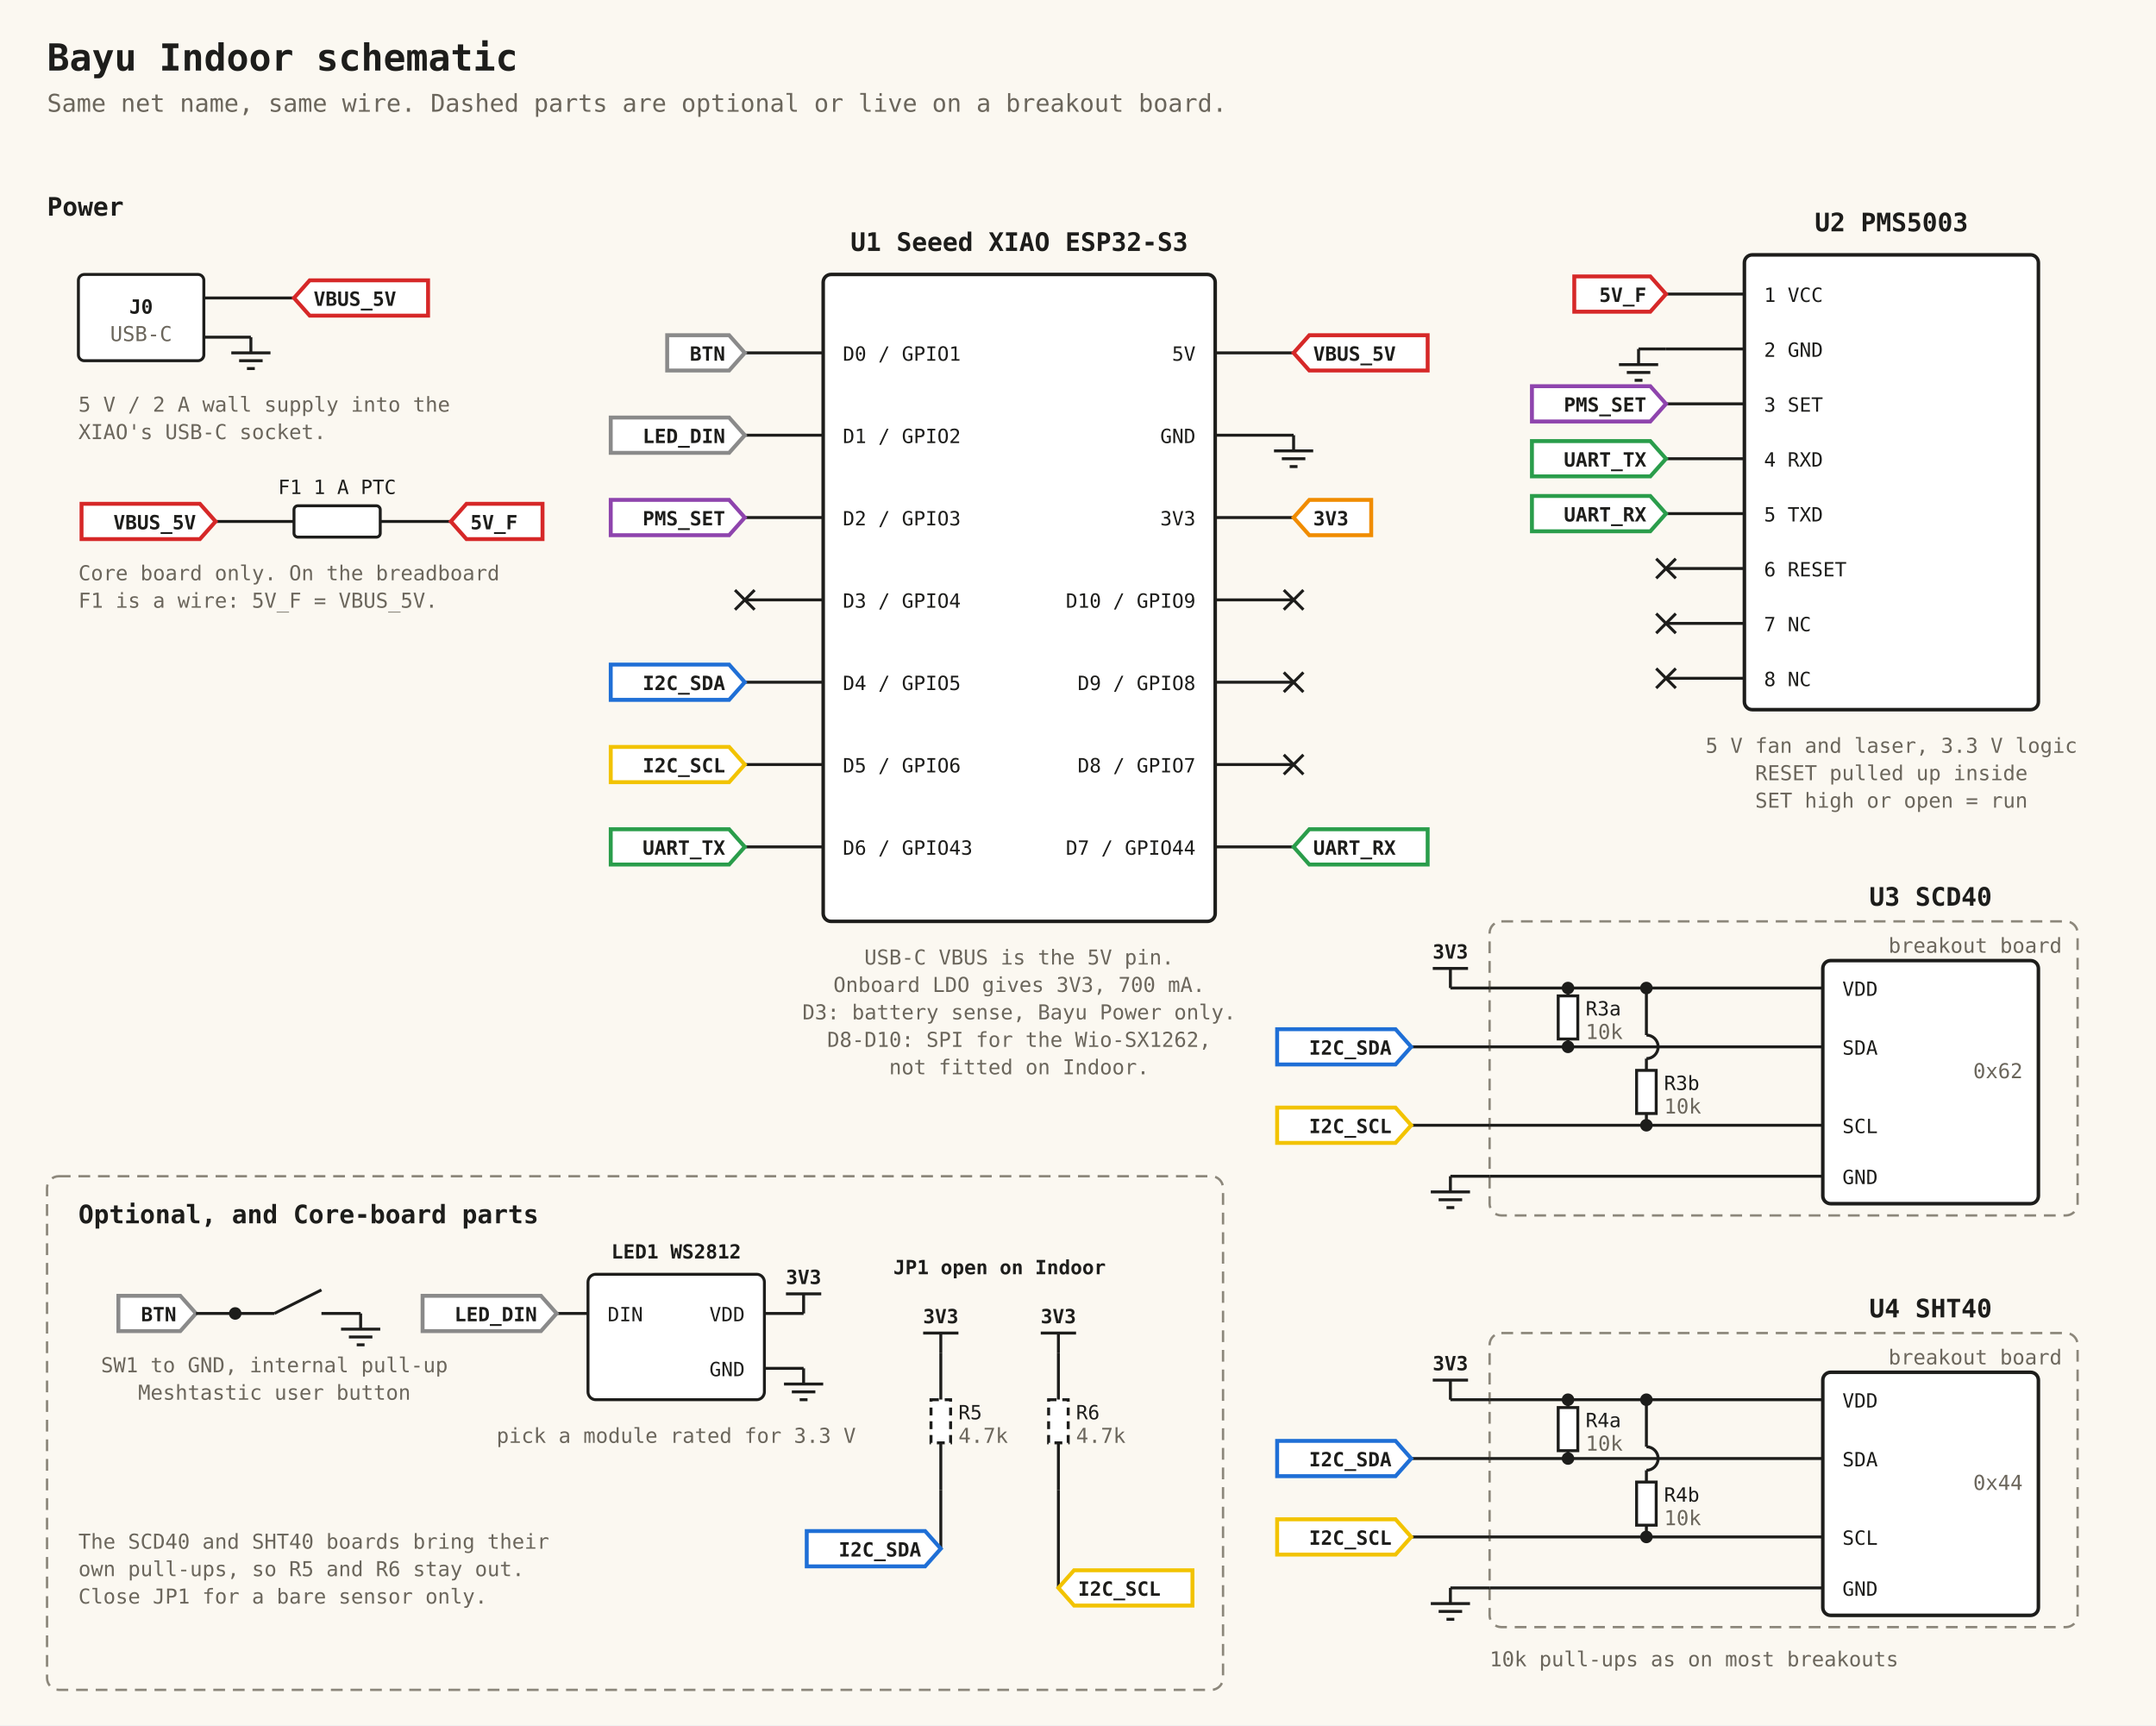
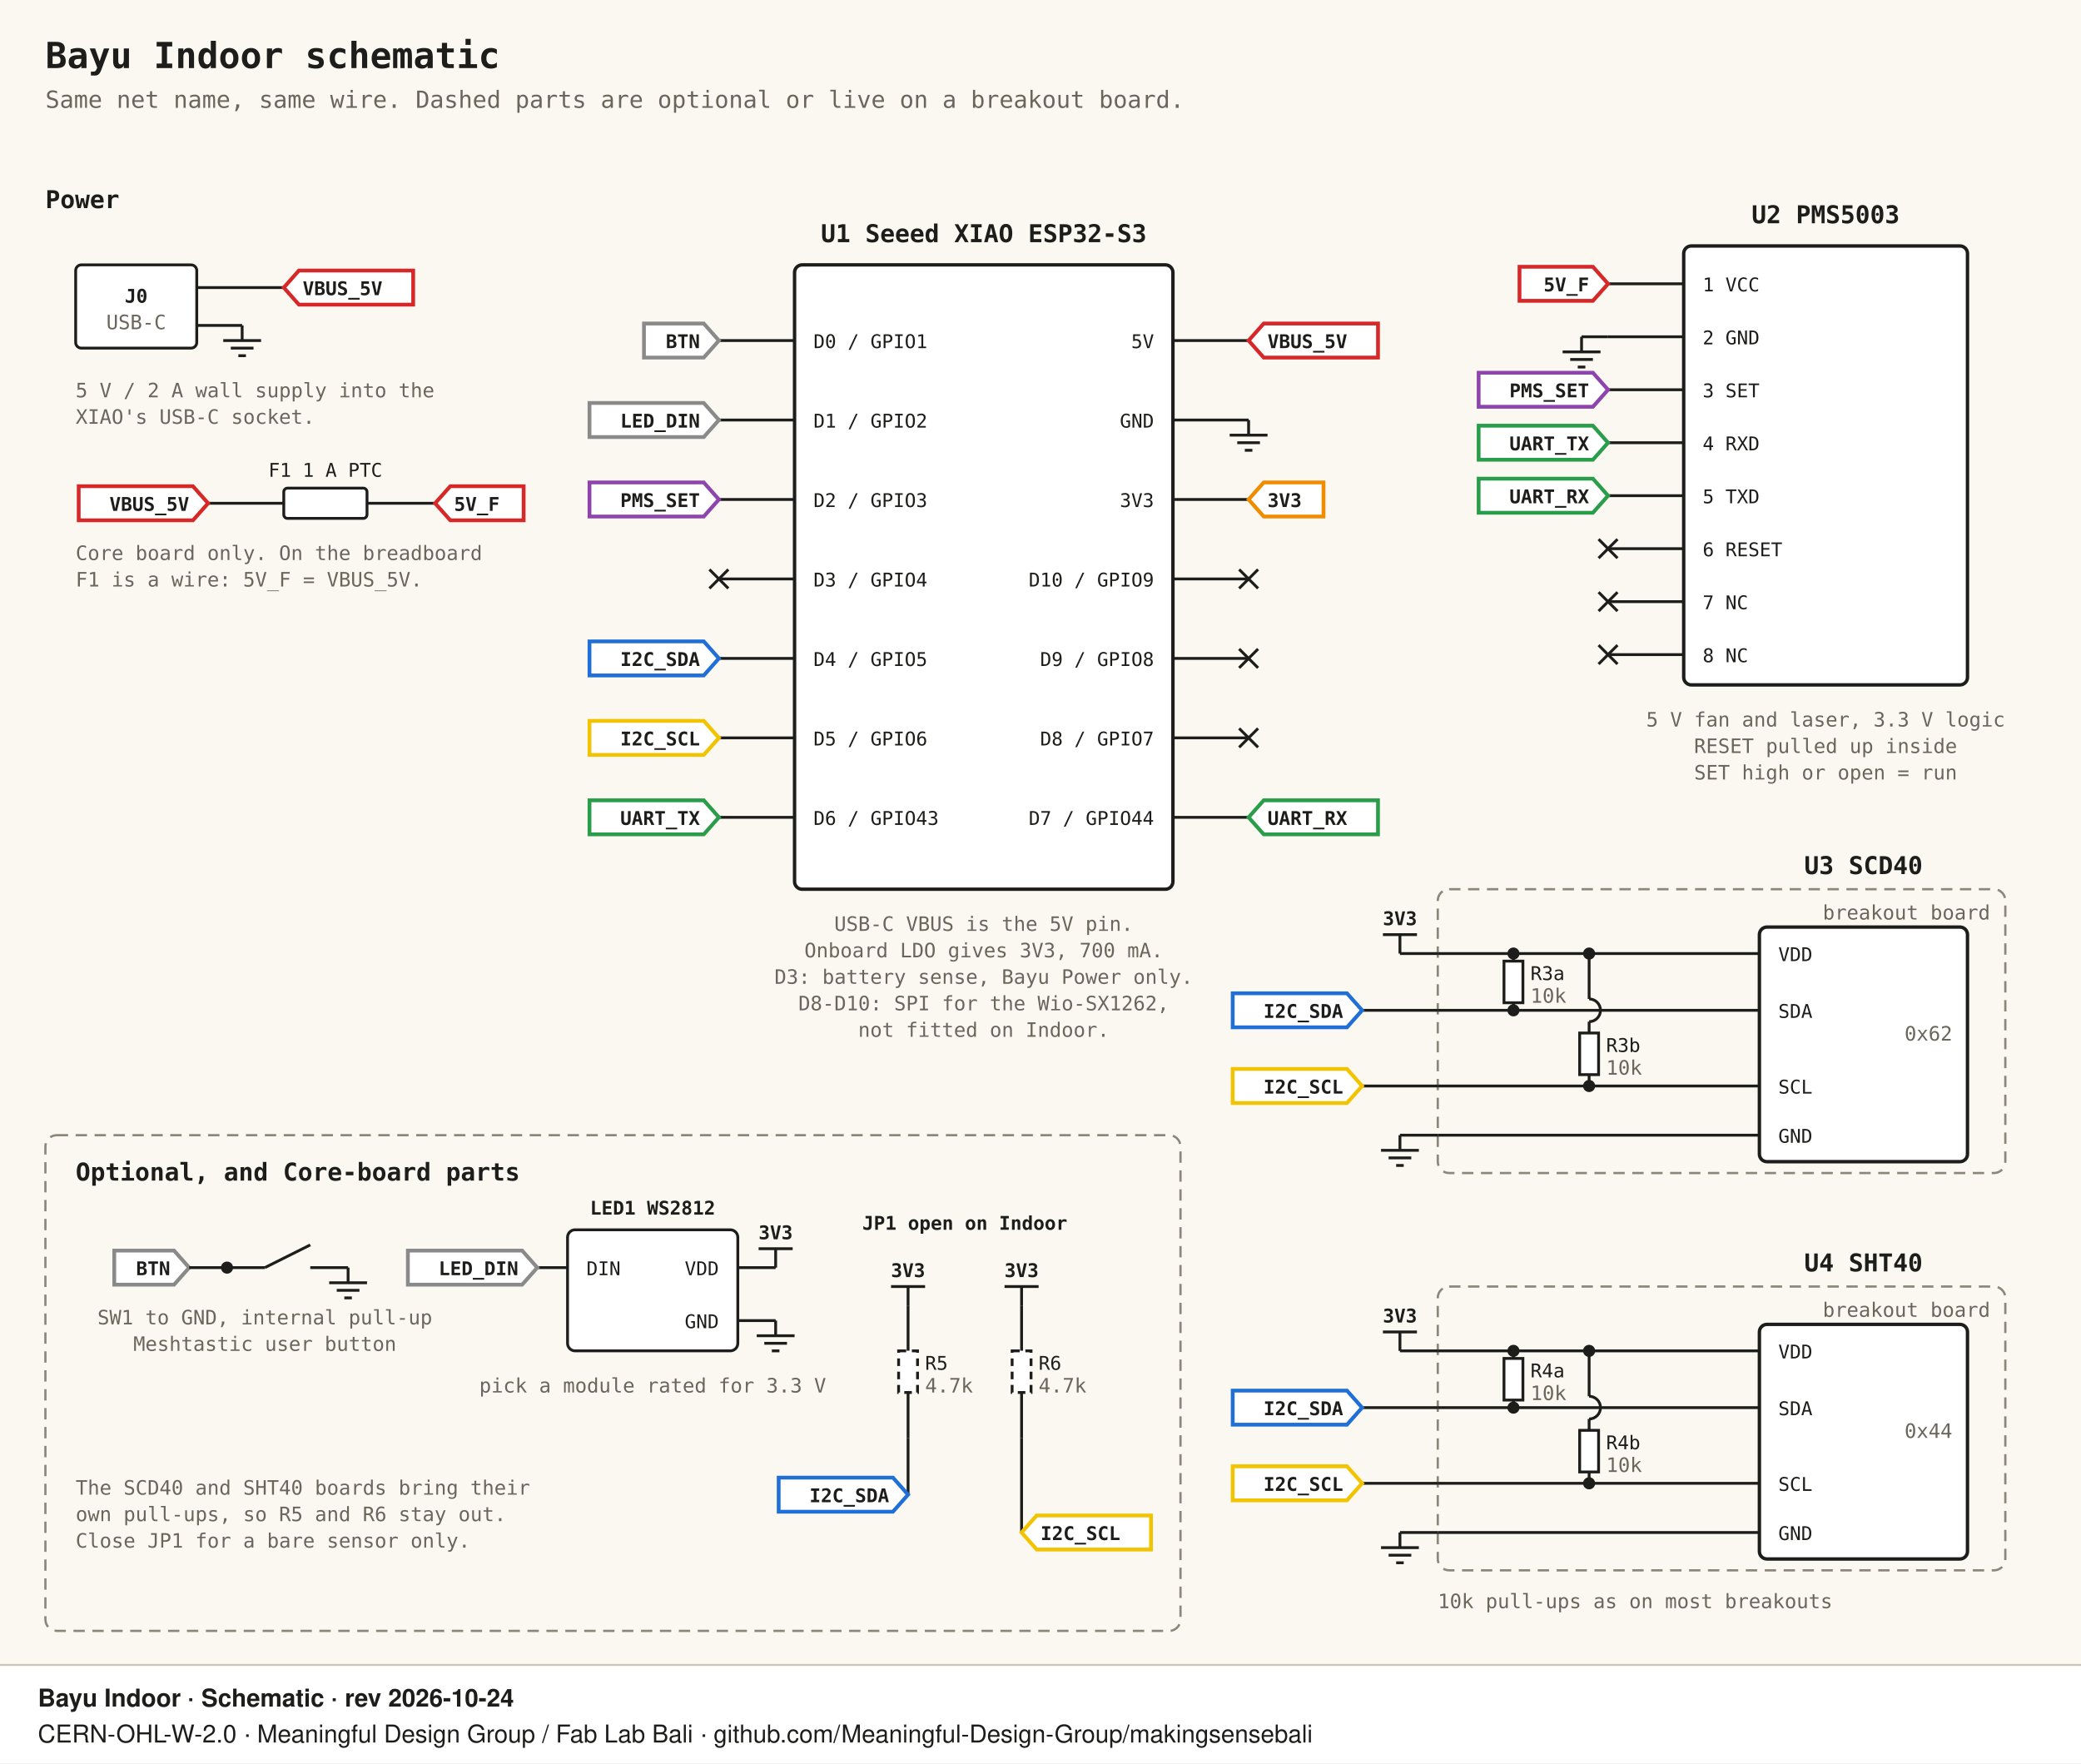
- <svg xmlns="http://www.w3.org/2000/svg" viewBox="0 0 1100 880" width="1100" height="880" role="img" font-family="ui-monospace, Menlo, Consolas, 'DejaVu Sans Mono', monospace">
+ <svg xmlns="http://www.w3.org/2000/svg" viewBox="0 0 1100 932" role="img" font-family="ui-monospace, Menlo, Consolas, 'DejaVu Sans Mono', monospace" width="1100" height="932">
  <style>
    text { fill: #1d1d1b; }
    .t  { font-size: 19px; font-weight: 700; }
    .st { font-size: 12.5px; fill: #6b665c; }
    .h  { font-size: 13px; font-weight: 700; }
    .l  { font-size: 11.5px; }
    .s  { font-size: 10.5px; fill: #6b665c; }
    .p  { font-size: 10px; }
    .pw { font-size: 9.5px; fill: #ffffff; }
    .b  { font-weight: 700; }
  </style>
  <rect width="1100" height="880" fill="#fbf8f1" />
  <text x="24" y="36" class="t">Bayu Indoor schematic</text>
  <text x="24" y="57" class="st">Same net name, same wire. Dashed parts are optional or live on a breakout board.</text>
  <rect x="420" y="140" width="200" height="330" rx="4" fill="#ffffff" stroke="#1d1d1b" stroke-width="1.8" />
  <text x="520" y="128" class="h" text-anchor="middle">U1  Seeed XIAO ESP32-S3</text>
  <text x="430" y="184" class="p">D0 / GPIO1</text>
  <line x1="420" y1="180" x2="380" y2="180" stroke="#1d1d1b" stroke-width="1.5" fill="none" />
  <polygon points="380,180 372,171 340.4,171 340.4,189 372,189" fill="#ffffff" stroke="#8a8a8a" stroke-width="2" />
  <text x="370" y="184" class="p b" text-anchor="end">BTN</text>
  <text x="430" y="226" class="p">D1 / GPIO2</text>
  <line x1="420" y1="222" x2="380" y2="222" stroke="#1d1d1b" stroke-width="1.5" fill="none" />
  <polygon points="380,222 372,213 311.6,213 311.6,231 372,231" fill="#ffffff" stroke="#8a8a8a" stroke-width="2" />
  <text x="370" y="226" class="p b" text-anchor="end">LED_DIN</text>
  <text x="430" y="268" class="p">D2 / GPIO3</text>
  <line x1="420" y1="264" x2="380" y2="264" stroke="#1d1d1b" stroke-width="1.5" fill="none" />
  <polygon points="380,264 372,255 311.6,255 311.6,273 372,273" fill="#ffffff" stroke="#8e44ad" stroke-width="2" />
  <text x="370" y="268" class="p b" text-anchor="end">PMS_SET</text>
  <text x="430" y="310" class="p">D3 / GPIO4</text>
  <line x1="420" y1="306" x2="380" y2="306" stroke="#1d1d1b" stroke-width="1.5" fill="none" />
  <path d="M375,301 L385,311 M375,311 L385,301" stroke="#1d1d1b" stroke-width="1.5" />
  <text x="430" y="352" class="p">D4 / GPIO5</text>
  <line x1="420" y1="348" x2="380" y2="348" stroke="#1d1d1b" stroke-width="1.5" fill="none" />
  <polygon points="380,348 372,339 311.6,339 311.6,357 372,357" fill="#ffffff" stroke="#1f6fd6" stroke-width="2" />
  <text x="370" y="352" class="p b" text-anchor="end">I2C_SDA</text>
  <text x="430" y="394" class="p">D5 / GPIO6</text>
  <line x1="420" y1="390" x2="380" y2="390" stroke="#1d1d1b" stroke-width="1.5" fill="none" />
  <polygon points="380,390 372,381 311.6,381 311.6,399 372,399" fill="#ffffff" stroke="#f2c300" stroke-width="2" />
  <text x="370" y="394" class="p b" text-anchor="end">I2C_SCL</text>
  <text x="430" y="436" class="p">D6 / GPIO43</text>
  <line x1="420" y1="432" x2="380" y2="432" stroke="#1d1d1b" stroke-width="1.5" fill="none" />
  <polygon points="380,432 372,423 311.6,423 311.6,441 372,441" fill="#ffffff" stroke="#2a9d4b" stroke-width="2" />
  <text x="370" y="436" class="p b" text-anchor="end">UART_TX</text>
  <text x="610" y="184" class="p" text-anchor="end">5V</text>
  <line x1="620" y1="180" x2="660" y2="180" stroke="#1d1d1b" stroke-width="1.5" fill="none" />
  <polygon points="660,180 668,171 728.4,171 728.4,189 668,189" fill="#ffffff" stroke="#d62828" stroke-width="2" />
  <text x="670" y="184" class="p b">VBUS_5V</text>
  <text x="610" y="226" class="p" text-anchor="end">GND</text>
  <line x1="620" y1="222" x2="660" y2="222" stroke="#1d1d1b" stroke-width="1.5" fill="none" />
  <line x1="660" y1="222" x2="660" y2="230" stroke="#1d1d1b" stroke-width="1.5" fill="none" />
  <line x1="650" y1="230" x2="670" y2="230" stroke="#1d1d1b" stroke-width="1.5" fill="none" />
  <line x1="654" y1="234" x2="666" y2="234" stroke="#1d1d1b" stroke-width="1.5" fill="none" />
  <line x1="658" y1="238" x2="662" y2="238" stroke="#1d1d1b" stroke-width="1.5" fill="none" />
  <text x="610" y="268" class="p" text-anchor="end">3V3</text>
  <line x1="620" y1="264" x2="660" y2="264" stroke="#1d1d1b" stroke-width="1.5" fill="none" />
  <polygon points="660,264 668,255 699.6,255 699.6,273 668,273" fill="#ffffff" stroke="#f08c00" stroke-width="2" />
  <text x="670" y="268" class="p b">3V3</text>
  <text x="610" y="310" class="p" text-anchor="end">D10 / GPIO9</text>
  <line x1="620" y1="306" x2="660" y2="306" stroke="#1d1d1b" stroke-width="1.5" fill="none" />
  <path d="M655,301 L665,311 M655,311 L665,301" stroke="#1d1d1b" stroke-width="1.5" />
  <text x="610" y="352" class="p" text-anchor="end">D9 / GPIO8</text>
  <line x1="620" y1="348" x2="660" y2="348" stroke="#1d1d1b" stroke-width="1.5" fill="none" />
  <path d="M655,343 L665,353 M655,353 L665,343" stroke="#1d1d1b" stroke-width="1.5" />
  <text x="610" y="394" class="p" text-anchor="end">D8 / GPIO7</text>
  <line x1="620" y1="390" x2="660" y2="390" stroke="#1d1d1b" stroke-width="1.5" fill="none" />
  <path d="M655,385 L665,395 M655,395 L665,385" stroke="#1d1d1b" stroke-width="1.5" />
  <text x="610" y="436" class="p" text-anchor="end">D7 / GPIO44</text>
  <line x1="620" y1="432" x2="660" y2="432" stroke="#1d1d1b" stroke-width="1.5" fill="none" />
  <polygon points="660,432 668,423 728.4,423 728.4,441 668,441" fill="#ffffff" stroke="#2a9d4b" stroke-width="2" />
  <text x="670" y="436" class="p b">UART_RX</text>
  <text x="520" y="492" class="s" text-anchor="middle">USB-C VBUS is the 5V pin.</text>
  <text x="520" y="506" class="s" text-anchor="middle">Onboard LDO gives 3V3, 700 mA.</text>
  <text x="520" y="520" class="s" text-anchor="middle">D3: battery sense, Bayu Power only.</text>
  <text x="520" y="534" class="s" text-anchor="middle">D8-D10: SPI for the Wio-SX1262,</text>
  <text x="520" y="548" class="s" text-anchor="middle">not fitted on Indoor.</text>
  <text x="24" y="110" class="h">Power</text>
  <rect x="40" y="140" width="64" height="44" rx="3" fill="#ffffff" stroke="#1d1d1b" stroke-width="1.5" />
  <text x="72" y="160" class="p b" text-anchor="middle">J0</text>
  <text x="72" y="174" class="s" text-anchor="middle">USB-C</text>
  <line x1="104" y1="152" x2="150" y2="152" stroke="#1d1d1b" stroke-width="1.5" fill="none" />
  <line x1="104" y1="172" x2="128" y2="172" stroke="#1d1d1b" stroke-width="1.5" fill="none" />
  <line x1="128" y1="172" x2="128" y2="180" stroke="#1d1d1b" stroke-width="1.5" fill="none" />
  <line x1="118" y1="180" x2="138" y2="180" stroke="#1d1d1b" stroke-width="1.5" fill="none" />
  <line x1="122" y1="184" x2="134" y2="184" stroke="#1d1d1b" stroke-width="1.5" fill="none" />
  <line x1="126" y1="188" x2="130" y2="188" stroke="#1d1d1b" stroke-width="1.5" fill="none" />
  <polygon points="150,152 158,143 218.4,143 218.4,161 158,161" fill="#ffffff" stroke="#d62828" stroke-width="2" />
  <text x="160" y="156" class="p b">VBUS_5V</text>
  <text x="40" y="210" class="s">5 V / 2 A wall supply into the</text>
  <text x="40" y="224" class="s">XIAO's USB-C socket.</text>
  <line x1="110" y1="266" x2="150" y2="266" stroke="#1d1d1b" stroke-width="1.5" fill="none" />
  <rect x="150" y="258" width="44" height="16" rx="2" fill="#ffffff" stroke="#1d1d1b" stroke-width="1.5" />
  <line x1="194" y1="266" x2="230" y2="266" stroke="#1d1d1b" stroke-width="1.5" fill="none" />
  <text x="172" y="252" class="p" text-anchor="middle">F1 1 A PTC</text>
  <polygon points="110,266 102,257 41.6,257 41.6,275 102,275" fill="#ffffff" stroke="#d62828" stroke-width="2" />
  <text x="100" y="270" class="p b" text-anchor="end">VBUS_5V</text>
  <polygon points="230,266 238,257 276.8,257 276.8,275 238,275" fill="#ffffff" stroke="#d62828" stroke-width="2" />
  <text x="240" y="270" class="p b">5V_F</text>
  <text x="40" y="296" class="s">Core board only. On the breadboard</text>
  <text x="40" y="310" class="s">F1 is a wire: 5V_F = VBUS_5V.</text>
  <rect x="890" y="130" width="150" height="232" rx="4" fill="#ffffff" stroke="#1d1d1b" stroke-width="1.8" />
  <text x="965" y="118" class="h" text-anchor="middle">U2  PMS5003</text>
  <text x="900" y="154" class="p">1 VCC</text>
  <line x1="890" y1="150" x2="850" y2="150" stroke="#1d1d1b" stroke-width="1.5" fill="none" />
  <polygon points="850,150 842,141 803.2,141 803.2,159 842,159" fill="#ffffff" stroke="#d62828" stroke-width="2" />
  <text x="840" y="154" class="p b" text-anchor="end">5V_F</text>
  <text x="900" y="182" class="p">2 GND</text>
  <line x1="890" y1="178" x2="850" y2="178" stroke="#1d1d1b" stroke-width="1.5" fill="none" />
  <line x1="850" y1="178" x2="836" y2="178" stroke="#1d1d1b" stroke-width="1.5" fill="none" />
  <line x1="836" y1="178" x2="836" y2="186" stroke="#1d1d1b" stroke-width="1.5" fill="none" />
  <line x1="826" y1="186" x2="846" y2="186" stroke="#1d1d1b" stroke-width="1.5" fill="none" />
  <line x1="830" y1="190" x2="842" y2="190" stroke="#1d1d1b" stroke-width="1.5" fill="none" />
  <line x1="834" y1="194" x2="838" y2="194" stroke="#1d1d1b" stroke-width="1.5" fill="none" />
  <text x="900" y="210" class="p">3 SET</text>
  <line x1="890" y1="206" x2="850" y2="206" stroke="#1d1d1b" stroke-width="1.5" fill="none" />
  <polygon points="850,206 842,197 781.6,197 781.6,215 842,215" fill="#ffffff" stroke="#8e44ad" stroke-width="2" />
  <text x="840" y="210" class="p b" text-anchor="end">PMS_SET</text>
  <text x="900" y="238" class="p">4 RXD</text>
  <line x1="890" y1="234" x2="850" y2="234" stroke="#1d1d1b" stroke-width="1.5" fill="none" />
  <polygon points="850,234 842,225 781.6,225 781.6,243 842,243" fill="#ffffff" stroke="#2a9d4b" stroke-width="2" />
  <text x="840" y="238" class="p b" text-anchor="end">UART_TX</text>
  <text x="900" y="266" class="p">5 TXD</text>
  <line x1="890" y1="262" x2="850" y2="262" stroke="#1d1d1b" stroke-width="1.5" fill="none" />
  <polygon points="850,262 842,253 781.6,253 781.6,271 842,271" fill="#ffffff" stroke="#2a9d4b" stroke-width="2" />
  <text x="840" y="266" class="p b" text-anchor="end">UART_RX</text>
  <text x="900" y="294" class="p">6 RESET</text>
  <line x1="890" y1="290" x2="850" y2="290" stroke="#1d1d1b" stroke-width="1.5" fill="none" />
  <path d="M845,285 L855,295 M845,295 L855,285" stroke="#1d1d1b" stroke-width="1.5" />
  <text x="900" y="322" class="p">7 NC</text>
  <line x1="890" y1="318" x2="850" y2="318" stroke="#1d1d1b" stroke-width="1.5" fill="none" />
  <path d="M845,313 L855,323 M845,323 L855,313" stroke="#1d1d1b" stroke-width="1.5" />
  <text x="900" y="350" class="p">8 NC</text>
  <line x1="890" y1="346" x2="850" y2="346" stroke="#1d1d1b" stroke-width="1.5" fill="none" />
  <path d="M845,341 L855,351 M845,351 L855,341" stroke="#1d1d1b" stroke-width="1.5" />
  <text x="965" y="384" class="s" text-anchor="middle">5 V fan and laser, 3.3 V logic</text>
  <text x="965" y="398" class="s" text-anchor="middle">RESET pulled up inside</text>
  <text x="965" y="412" class="s" text-anchor="middle">SET high or open = run</text>
  <rect x="760" y="470" width="300" height="150" rx="6" fill="none" stroke="#8c877b" stroke-width="1.2" stroke-dasharray="6 4" />
  <text x="1052" y="486" class="s" text-anchor="end">breakout board</text>
  <line x1="760" y1="534" x2="720" y2="534" stroke="#1d1d1b" stroke-width="1.5" fill="none" />
  <polygon points="720,534 712,525 651.6,525 651.6,543 712,543" fill="#ffffff" stroke="#1f6fd6" stroke-width="2" />
  <text x="710" y="538" class="p b" text-anchor="end">I2C_SDA</text>
  <line x1="760" y1="574" x2="720" y2="574" stroke="#1d1d1b" stroke-width="1.5" fill="none" />
  <polygon points="720,574 712,565 651.6,565 651.6,583 712,583" fill="#ffffff" stroke="#f2c300" stroke-width="2" />
  <text x="710" y="578" class="p b" text-anchor="end">I2C_SCL</text>
  <line x1="760" y1="504" x2="740" y2="504" stroke="#1d1d1b" stroke-width="1.5" fill="none" />
  <line x1="740" y1="504" x2="740" y2="494" stroke="#1d1d1b" stroke-width="1.5" fill="none" />
  <line x1="731" y1="494" x2="749" y2="494" stroke="#1d1d1b" stroke-width="1.5" fill="none" />
  <text x="740" y="489" class="p b" text-anchor="middle">3V3</text>
  <line x1="760" y1="600" x2="740" y2="600" stroke="#1d1d1b" stroke-width="1.5" fill="none" />
  <line x1="740" y1="600" x2="740" y2="608" stroke="#1d1d1b" stroke-width="1.5" fill="none" />
  <line x1="730" y1="608" x2="750" y2="608" stroke="#1d1d1b" stroke-width="1.5" fill="none" />
  <line x1="734" y1="612" x2="746" y2="612" stroke="#1d1d1b" stroke-width="1.5" fill="none" />
  <line x1="738" y1="616" x2="742" y2="616" stroke="#1d1d1b" stroke-width="1.5" fill="none" />
  <line x1="760" y1="504" x2="930" y2="504" stroke="#1d1d1b" stroke-width="1.5" fill="none" />
  <line x1="760" y1="534" x2="930" y2="534" stroke="#1d1d1b" stroke-width="1.5" fill="none" />
  <line x1="760" y1="574" x2="930" y2="574" stroke="#1d1d1b" stroke-width="1.5" fill="none" />
  <line x1="760" y1="600" x2="930" y2="600" stroke="#1d1d1b" stroke-width="1.5" fill="none" />
  <line x1="800" y1="504" x2="800" y2="508.0" stroke="#1d1d1b" stroke-width="1.5" fill="none" />
  <line x1="800" y1="530.0" x2="800" y2="534" stroke="#1d1d1b" stroke-width="1.5" fill="none" />
  <rect x="795" y="508.0" width="10" height="22" fill="#ffffff" stroke="#1d1d1b" stroke-width="1.5" />
  <text x="809" y="518" class="p">R3a</text>
  <text x="809" y="530" class="s">10k</text>
  <circle cx="800" cy="504" r="3.2" fill="#1d1d1b" />
  <circle cx="800" cy="534" r="3.2" fill="#1d1d1b" />
  <circle cx="840" cy="504" r="3.2" fill="#1d1d1b" />
  <circle cx="840" cy="574" r="3.2" fill="#1d1d1b" />
  <line x1="840" y1="504" x2="840" y2="528" stroke="#1d1d1b" stroke-width="1.5" fill="none" />
  <path d="M840,528 A6,6 0 0 1 840,540" stroke="#1d1d1b" stroke-width="1.5" fill="none" />
  <line x1="840" y1="540" x2="840" y2="546.0" stroke="#1d1d1b" stroke-width="1.5" fill="none" />
  <line x1="840" y1="568.0" x2="840" y2="574" stroke="#1d1d1b" stroke-width="1.5" fill="none" />
  <rect x="835" y="546.0" width="10" height="22" fill="#ffffff" stroke="#1d1d1b" stroke-width="1.5" />
  <text x="849" y="556" class="p">R3b</text>
  <text x="849" y="568" class="s">10k</text>
  <rect x="930" y="490" width="110" height="124" rx="4" fill="#ffffff" stroke="#1d1d1b" stroke-width="1.8" />
  <text x="985" y="462" class="h" text-anchor="middle">U3  SCD40</text>
  <text x="940" y="508" class="p">VDD</text>
  <text x="940" y="538" class="p">SDA</text>
  <text x="940" y="578" class="p">SCL</text>
  <text x="940" y="604" class="p">GND</text>
  <text x="1032" y="550" class="s" text-anchor="end">0x62</text>
  <rect x="760" y="680" width="300" height="150" rx="6" fill="none" stroke="#8c877b" stroke-width="1.2" stroke-dasharray="6 4" />
  <text x="1052" y="696" class="s" text-anchor="end">breakout board</text>
  <line x1="760" y1="744" x2="720" y2="744" stroke="#1d1d1b" stroke-width="1.5" fill="none" />
  <polygon points="720,744 712,735 651.6,735 651.6,753 712,753" fill="#ffffff" stroke="#1f6fd6" stroke-width="2" />
  <text x="710" y="748" class="p b" text-anchor="end">I2C_SDA</text>
  <line x1="760" y1="784" x2="720" y2="784" stroke="#1d1d1b" stroke-width="1.5" fill="none" />
  <polygon points="720,784 712,775 651.6,775 651.6,793 712,793" fill="#ffffff" stroke="#f2c300" stroke-width="2" />
  <text x="710" y="788" class="p b" text-anchor="end">I2C_SCL</text>
  <line x1="760" y1="714" x2="740" y2="714" stroke="#1d1d1b" stroke-width="1.5" fill="none" />
  <line x1="740" y1="714" x2="740" y2="704" stroke="#1d1d1b" stroke-width="1.5" fill="none" />
  <line x1="731" y1="704" x2="749" y2="704" stroke="#1d1d1b" stroke-width="1.5" fill="none" />
  <text x="740" y="699" class="p b" text-anchor="middle">3V3</text>
  <line x1="760" y1="810" x2="740" y2="810" stroke="#1d1d1b" stroke-width="1.5" fill="none" />
  <line x1="740" y1="810" x2="740" y2="818" stroke="#1d1d1b" stroke-width="1.5" fill="none" />
  <line x1="730" y1="818" x2="750" y2="818" stroke="#1d1d1b" stroke-width="1.5" fill="none" />
  <line x1="734" y1="822" x2="746" y2="822" stroke="#1d1d1b" stroke-width="1.5" fill="none" />
  <line x1="738" y1="826" x2="742" y2="826" stroke="#1d1d1b" stroke-width="1.5" fill="none" />
  <line x1="760" y1="714" x2="930" y2="714" stroke="#1d1d1b" stroke-width="1.5" fill="none" />
  <line x1="760" y1="744" x2="930" y2="744" stroke="#1d1d1b" stroke-width="1.5" fill="none" />
  <line x1="760" y1="784" x2="930" y2="784" stroke="#1d1d1b" stroke-width="1.5" fill="none" />
  <line x1="760" y1="810" x2="930" y2="810" stroke="#1d1d1b" stroke-width="1.5" fill="none" />
  <line x1="800" y1="714" x2="800" y2="718.0" stroke="#1d1d1b" stroke-width="1.5" fill="none" />
  <line x1="800" y1="740.0" x2="800" y2="744" stroke="#1d1d1b" stroke-width="1.5" fill="none" />
  <rect x="795" y="718.0" width="10" height="22" fill="#ffffff" stroke="#1d1d1b" stroke-width="1.5" />
  <text x="809" y="728" class="p">R4a</text>
  <text x="809" y="740" class="s">10k</text>
  <circle cx="800" cy="714" r="3.2" fill="#1d1d1b" />
  <circle cx="800" cy="744" r="3.2" fill="#1d1d1b" />
  <circle cx="840" cy="714" r="3.2" fill="#1d1d1b" />
  <circle cx="840" cy="784" r="3.2" fill="#1d1d1b" />
  <line x1="840" y1="714" x2="840" y2="738" stroke="#1d1d1b" stroke-width="1.5" fill="none" />
  <path d="M840,738 A6,6 0 0 1 840,750" stroke="#1d1d1b" stroke-width="1.5" fill="none" />
  <line x1="840" y1="750" x2="840" y2="756.0" stroke="#1d1d1b" stroke-width="1.5" fill="none" />
  <line x1="840" y1="778.0" x2="840" y2="784" stroke="#1d1d1b" stroke-width="1.5" fill="none" />
  <rect x="835" y="756.0" width="10" height="22" fill="#ffffff" stroke="#1d1d1b" stroke-width="1.5" />
  <text x="849" y="766" class="p">R4b</text>
  <text x="849" y="778" class="s">10k</text>
  <rect x="930" y="700" width="110" height="124" rx="4" fill="#ffffff" stroke="#1d1d1b" stroke-width="1.8" />
  <text x="985" y="672" class="h" text-anchor="middle">U4  SHT40</text>
  <text x="940" y="718" class="p">VDD</text>
  <text x="940" y="748" class="p">SDA</text>
  <text x="940" y="788" class="p">SCL</text>
  <text x="940" y="814" class="p">GND</text>
  <text x="1032" y="760" class="s" text-anchor="end">0x44</text>
  <text x="760" y="850" class="s">10k pull-ups as on most breakouts</text>
  <rect x="24" y="600" width="600" height="262" rx="6" fill="none" stroke="#8c877b" stroke-width="1.2" stroke-dasharray="6 4" />
  <text x="40" y="624" class="h">Optional, and Core-board parts</text>
  <polygon points="100,670 92,661 60.4,661 60.4,679 92,679" fill="#ffffff" stroke="#8a8a8a" stroke-width="2" />
  <text x="90" y="674" class="p b" text-anchor="end">BTN</text>
  <line x1="100" y1="670" x2="120" y2="670" stroke="#1d1d1b" stroke-width="1.5" fill="none" />
  <circle cx="120" cy="670" r="3.2" fill="#1d1d1b" />
  <line x1="120" y1="670" x2="140" y2="670" stroke="#1d1d1b" stroke-width="1.5" fill="none" />
  <line x1="140" y1="670" x2="164" y2="658" stroke="#1d1d1b" stroke-width="1.5" fill="none" />
  <line x1="164" y1="670" x2="184" y2="670" stroke="#1d1d1b" stroke-width="1.5" fill="none" />
  <line x1="184" y1="670" x2="184" y2="678" stroke="#1d1d1b" stroke-width="1.5" fill="none" />
  <line x1="174" y1="678" x2="194" y2="678" stroke="#1d1d1b" stroke-width="1.5" fill="none" />
  <line x1="178" y1="682" x2="190" y2="682" stroke="#1d1d1b" stroke-width="1.5" fill="none" />
  <line x1="182" y1="686" x2="186" y2="686" stroke="#1d1d1b" stroke-width="1.5" fill="none" />
  <text x="140" y="700" class="s" text-anchor="middle">SW1 to GND, internal pull-up</text>
  <text x="140" y="714" class="s" text-anchor="middle">Meshtastic user button</text>
  <rect x="300" y="650" width="90" height="64" rx="4" fill="#ffffff" stroke="#1d1d1b" stroke-width="1.5" />
  <text x="345" y="642" class="p b" text-anchor="middle">LED1 WS2812</text>
  <text x="310" y="674" class="p">DIN</text>
  <text x="380" y="674" class="p" text-anchor="end">VDD</text>
  <text x="380" y="702" class="p" text-anchor="end">GND</text>
  <line x1="300" y1="670" x2="284" y2="670" stroke="#1d1d1b" stroke-width="1.5" fill="none" />
  <polygon points="284,670 276,661 215.6,661 215.6,679 276,679" fill="#ffffff" stroke="#8a8a8a" stroke-width="2" />
  <text x="274" y="674" class="p b" text-anchor="end">LED_DIN</text>
  <line x1="390" y1="670" x2="410" y2="670" stroke="#1d1d1b" stroke-width="1.5" fill="none" />
  <line x1="410" y1="670" x2="410" y2="660" stroke="#1d1d1b" stroke-width="1.5" fill="none" />
  <line x1="401" y1="660" x2="419" y2="660" stroke="#1d1d1b" stroke-width="1.5" fill="none" />
  <text x="410" y="655" class="p b" text-anchor="middle">3V3</text>
  <line x1="390" y1="698" x2="410" y2="698" stroke="#1d1d1b" stroke-width="1.5" fill="none" />
  <line x1="410" y1="698" x2="410" y2="706" stroke="#1d1d1b" stroke-width="1.5" fill="none" />
  <line x1="400" y1="706" x2="420" y2="706" stroke="#1d1d1b" stroke-width="1.5" fill="none" />
  <line x1="404" y1="710" x2="416" y2="710" stroke="#1d1d1b" stroke-width="1.5" fill="none" />
  <line x1="408" y1="714" x2="412" y2="714" stroke="#1d1d1b" stroke-width="1.5" fill="none" />
  <text x="345" y="736" class="s" text-anchor="middle">pick a module rated for 3.3 V</text>
  <text x="510" y="650" class="p b" text-anchor="middle">JP1  open on Indoor</text>
  <line x1="480" y1="690" x2="480" y2="680" stroke="#1d1d1b" stroke-width="1.5" fill="none" />
  <line x1="471" y1="680" x2="489" y2="680" stroke="#1d1d1b" stroke-width="1.5" fill="none" />
  <text x="480" y="675" class="p b" text-anchor="middle">3V3</text>
  <line x1="540" y1="690" x2="540" y2="680" stroke="#1d1d1b" stroke-width="1.5" fill="none" />
  <line x1="531" y1="680" x2="549" y2="680" stroke="#1d1d1b" stroke-width="1.5" fill="none" />
  <text x="540" y="675" class="p b" text-anchor="middle">3V3</text>
  <line x1="480" y1="690" x2="480" y2="714.0" stroke="#1d1d1b" stroke-width="1.5" fill="none" />
  <line x1="480" y1="736.0" x2="480" y2="760" stroke="#1d1d1b" stroke-width="1.5" fill="none" />
  <rect x="475" y="714.0" width="10" height="22" fill="#ffffff" stroke="#1d1d1b" stroke-width="1.5" stroke-dasharray="4 3" />
  <text x="489" y="724" class="p">R5</text>
  <text x="489" y="736" class="s">4.7k</text>
  <line x1="540" y1="690" x2="540" y2="714.0" stroke="#1d1d1b" stroke-width="1.5" fill="none" />
  <line x1="540" y1="736.0" x2="540" y2="760" stroke="#1d1d1b" stroke-width="1.5" fill="none" />
  <rect x="535" y="714.0" width="10" height="22" fill="#ffffff" stroke="#1d1d1b" stroke-width="1.5" stroke-dasharray="4 3" />
  <text x="549" y="724" class="p">R6</text>
  <text x="549" y="736" class="s">4.7k</text>
  <line x1="480" y1="760" x2="480" y2="790" stroke="#1d1d1b" stroke-width="1.5" fill="none" />
  <line x1="540" y1="760" x2="540" y2="810" stroke="#1d1d1b" stroke-width="1.5" fill="none" />
  <polygon points="480,790 472,781 411.6,781 411.6,799 472,799" fill="#ffffff" stroke="#1f6fd6" stroke-width="2" />
  <text x="470" y="794" class="p b" text-anchor="end">I2C_SDA</text>
  <polygon points="540,810 548,801 608.4,801 608.4,819 548,819" fill="#ffffff" stroke="#f2c300" stroke-width="2" />
  <text x="550" y="814" class="p b">I2C_SCL</text>
  <text x="40" y="790" class="s">The SCD40 and SHT40 boards bring their</text>
  <text x="40" y="804" class="s">own pull-ups, so R5 and R6 stay out.</text>
  <text x="40" y="818" class="s">Close JP1 for a bare sensor only.</text>
+   <g data-stamp="bayu" font-family="Helvetica, Arial, sans-serif" font-size="13">
+     <rect x="0" y="880" width="1100" height="52" fill="#ffffff" />
+     <line x1="0" y1="880" x2="1100" y2="880" stroke="#c9c4b6" />
+     <text x="20" y="902" fill="#1d2433" font-weight="bold">Bayu Indoor · Schematic · rev 2026-10-24</text>
+     <text x="20" y="921" fill="#5b6475">CERN-OHL-W-2.0 · Meaningful Design Group / Fab Lab Bali · github.com/Meaningful-Design-Group/makingsensebali</text>
+   </g>
</svg>
